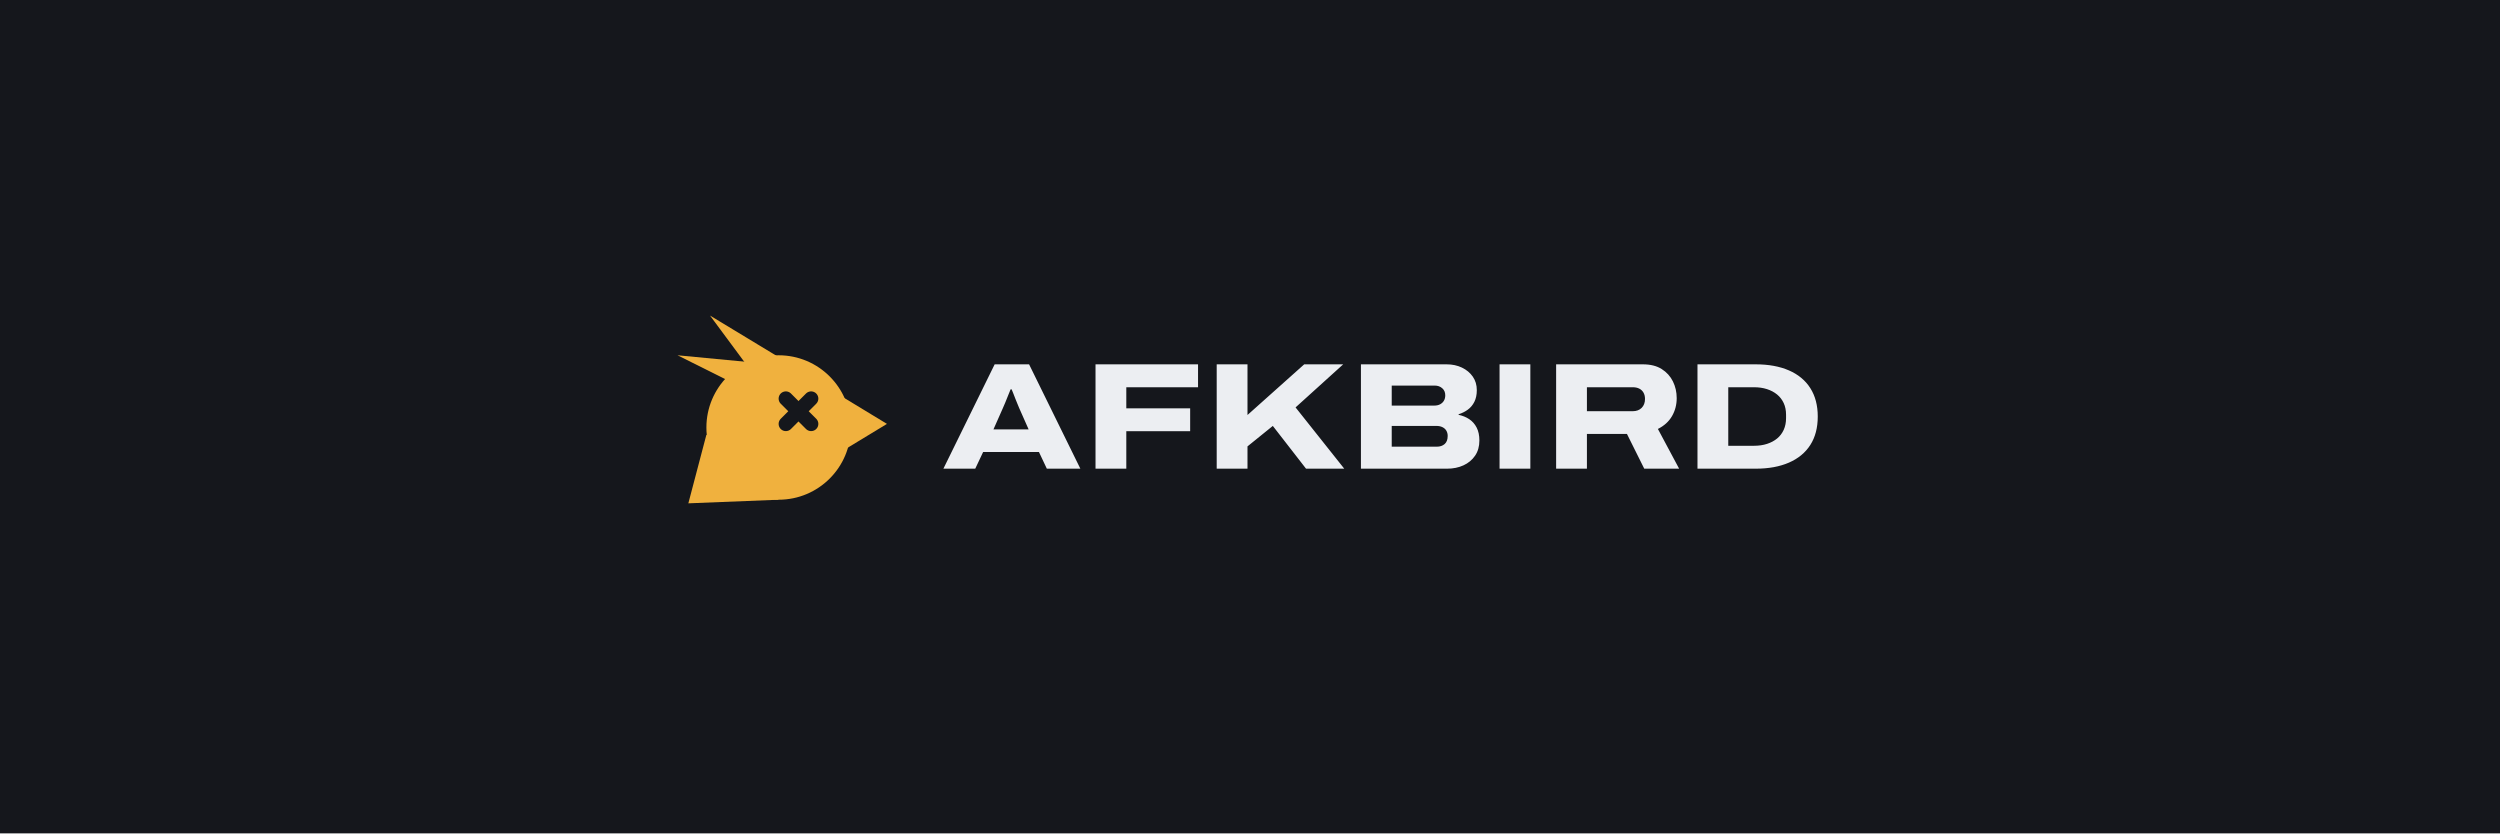
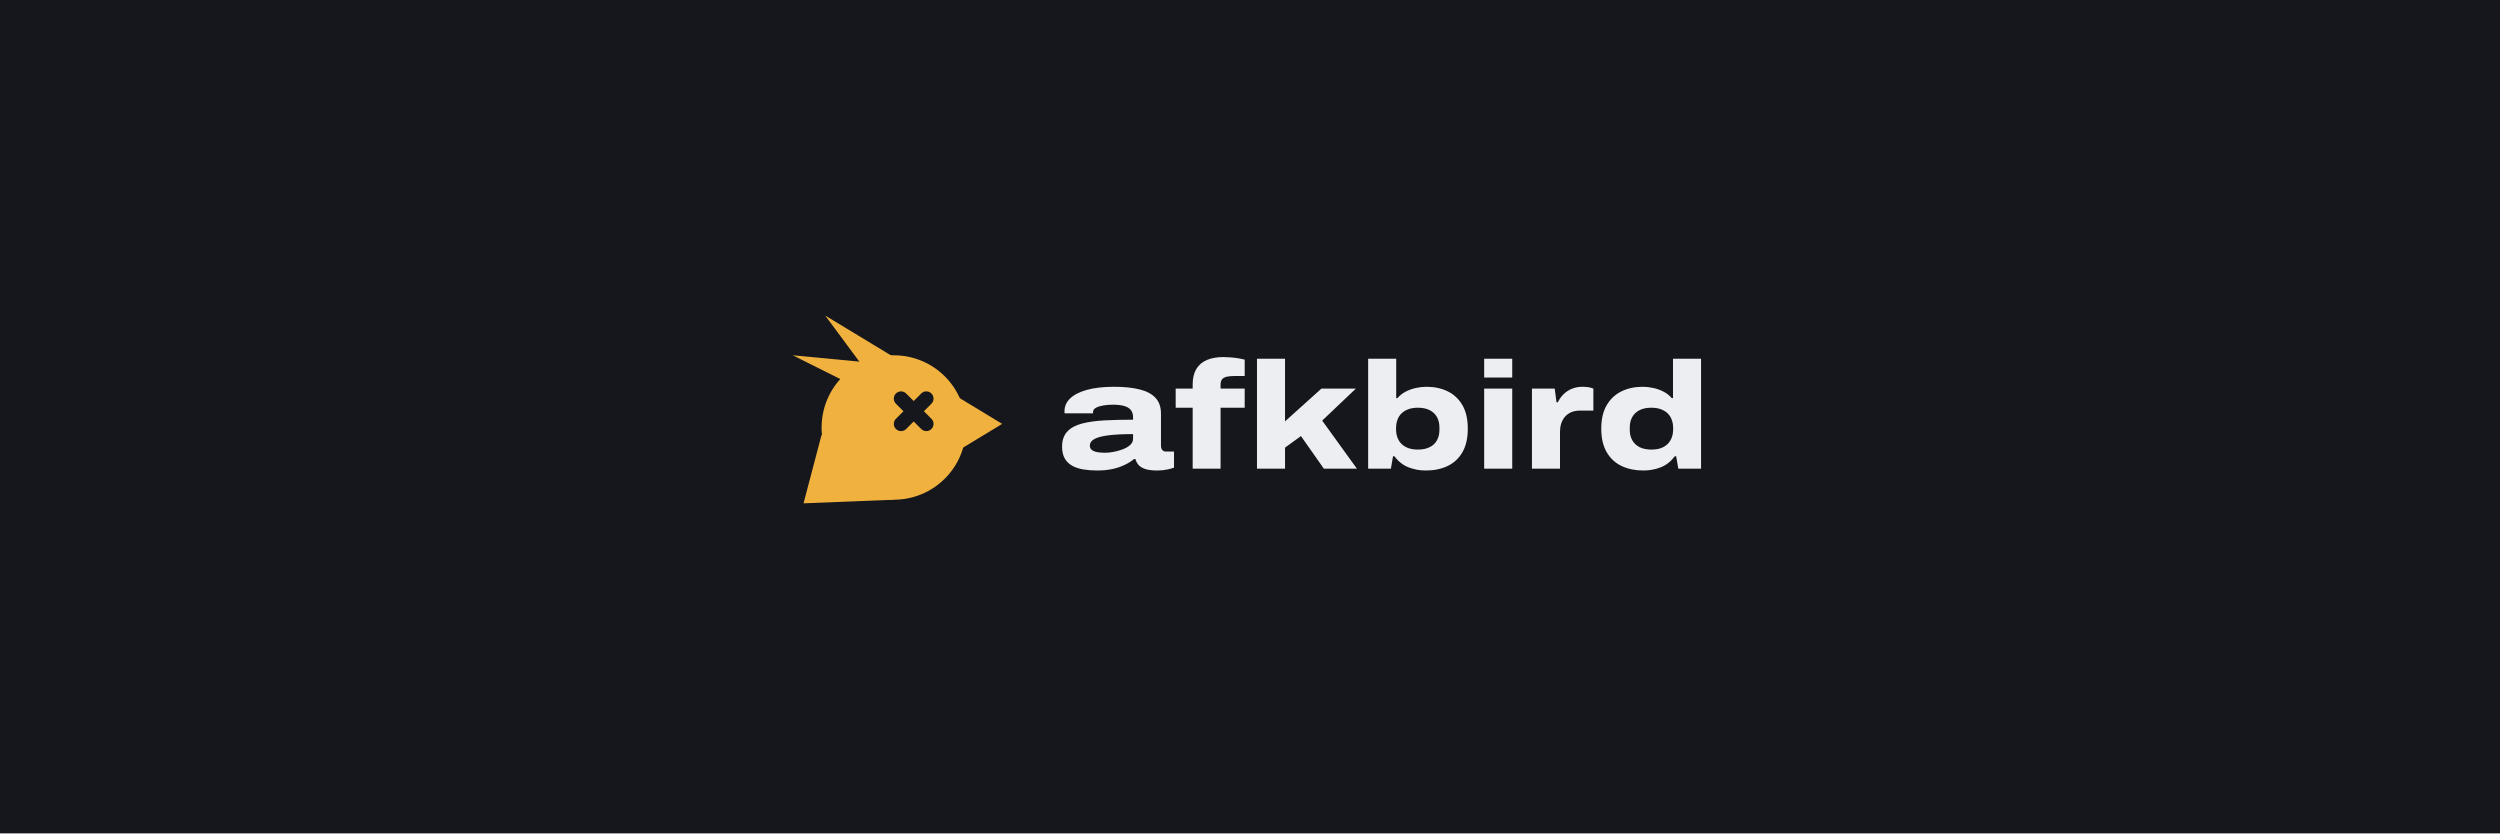
<svg xmlns="http://www.w3.org/2000/svg" viewBox="0 0 1500 500" width="1500" height="500">
  <rect width="1500" height="500" fill="#15171C" />
-   <g transform="translate(404.34 185.00) scale(1.08333)">
+   <g transform="translate(473.46 185.00) scale(1.08333)">
    <g transform="translate(0.00 0.00) scale(1)">
      <defs>
        <mask id="eye-xh" maskUnits="userSpaceOnUse" x="0" y="0" width="120" height="120">
          <rect width="120" height="120" fill="#fff" />
          <g stroke="#000" stroke-width="8" stroke-linecap="round">
            <path d="M62 50 L76 64" />
            <path d="M76 50 L62 64" />
          </g>
        </mask>
      </defs>
      <g mask="url(#eye-xh)" fill="#F0B13E">
        <circle cx="58" cy="66" r="40" />
        <path d="M90 47 L118 64 L90 81 Z" />
        <path d="M30 40 L2 26 L44 30 Z" />
        <path d="M40 31 L20 4 L58 27 Z" />
        <path d="M18 70 L8 108 L58 106 Z" />
      </g>
    </g>
-     <path fill="#ECEEF2" transform="translate(148 88.81)" d="M1.26 0.0 29.652 -57.792H48.72L77.112 0.0H58.548L54.18 -9.24H23.268L18.9 0.0ZM28.98 -21.756H48.468L43.26 -33.516Q42.924 -34.272 42.336 -35.742Q41.748 -37.212 41.076 -38.85Q40.404 -40.488 39.9 -41.874Q39.396 -43.26 39.06 -43.932H38.472Q37.884 -42.42 37.044 -40.404Q36.204 -38.388 35.49 -36.54Q34.776 -34.692 34.188 -33.516ZM85.512 0.0V-57.792H142.296V-45.108H102.564V-33.432H137.928V-20.748H102.564V0.0ZM152.628 0.0V-57.792H169.68V-29.736L201.096 -57.792H222.684L196.308 -33.936L223.272 0.0H202.104L183.708 -23.688L169.68 -12.348V0.0ZM232.512 0.0V-57.792H279.972Q284.676 -57.792 288.456 -55.986Q292.236 -54.18 294.462 -50.988Q296.688 -47.796 296.688 -43.512Q296.688 -39.732 295.344 -37.044Q294.0 -34.356 291.69 -32.676Q289.38 -30.996 286.608 -30.156V-29.82Q289.884 -29.148 292.488 -27.426Q295.092 -25.704 296.604 -22.764Q298.116 -19.824 298.116 -15.624Q298.116 -10.668 295.722 -7.182Q293.328 -3.696 289.296 -1.848Q285.264 0.0 280.224 0.0ZM249.564 -12.18H274.512Q277.2 -12.18 278.88 -13.65Q280.56 -15.12 280.56 -18.144Q280.56 -19.74 279.846 -21.0Q279.132 -22.26 277.704 -22.974Q276.276 -23.688 274.26 -23.688H249.564ZM249.564 -34.944H273.084Q275.016 -34.944 276.36 -35.658Q277.704 -36.372 278.46 -37.632Q279.216 -38.892 279.216 -40.656Q279.216 -43.092 277.536 -44.562Q275.856 -46.032 273.336 -46.032H249.564ZM309.288 0.0V-57.792H326.34V0.0ZM340.62 0.0V-57.792H388.668Q394.968 -57.792 399.084 -55.188Q403.2 -52.584 405.3 -48.342Q407.4 -44.1 407.4 -39.06Q407.4 -33.6 404.796 -29.106Q402.192 -24.612 396.984 -22.008L408.744 0.0H389.424L379.848 -19.236H357.672V0.0ZM357.672 -31.836H383.04Q386.148 -31.836 387.996 -33.684Q389.844 -35.532 389.844 -38.64Q389.844 -40.656 389.004 -42.126Q388.164 -43.596 386.652 -44.352Q385.14 -45.108 383.04 -45.108H357.672ZM418.908 0.0V-57.792H451.164Q461.832 -57.792 469.56 -54.432Q477.288 -51.072 481.404 -44.604Q485.52 -38.136 485.52 -28.896Q485.52 -19.572 481.404 -13.146Q477.288 -6.72 469.56 -3.36Q461.832 0.0 451.164 0.0ZM435.96 -12.684H450.156Q454.188 -12.684 457.422 -13.734Q460.656 -14.784 463.008 -16.716Q465.36 -18.648 466.662 -21.504Q467.964 -24.36 467.964 -27.972V-29.904Q467.964 -33.516 466.662 -36.33Q465.36 -39.144 463.008 -41.076Q460.656 -43.008 457.422 -44.058Q454.188 -45.108 450.156 -45.108H435.96Z" />
+     <path fill="#ECEEF2" transform="translate(148 88.81)" d="M22.68 1.008Q18.564 1.008 14.994 0.42Q11.424 -0.168 8.778 -1.638Q6.132 -3.108 4.662 -5.67Q3.192 -8.232 3.192 -12.18Q3.192 -17.472 6.048 -20.538Q8.904 -23.604 14.196 -24.99Q19.488 -26.376 26.67 -26.754Q33.852 -27.132 42.504 -27.132V-28.476Q42.504 -31.08 41.202 -32.592Q39.9 -34.104 37.422 -34.776Q34.944 -35.448 31.248 -35.448Q28.56 -35.448 26.04 -35.028Q23.52 -34.608 21.924 -33.726Q20.328 -32.844 20.328 -31.332V-30.66H4.62Q4.536 -30.996 4.536 -31.248Q4.536 -31.5 4.536 -31.92Q4.536 -35.868 7.644 -38.892Q10.752 -41.916 16.884 -43.638Q23.016 -45.36 32.004 -45.36Q40.404 -45.36 46.2 -43.89Q51.996 -42.42 54.978 -39.186Q57.96 -35.952 57.96 -30.492V-12.768Q57.96 -11.34 58.632 -10.416Q59.304 -9.492 60.732 -9.492H65.184V-0.588Q64.008 -0.084 61.404 0.462Q58.8 1.008 55.86 1.008Q51.744 1.008 49.224 0.168Q46.704 -0.672 45.486 -2.142Q44.268 -3.612 43.764 -5.376H43.092Q40.74 -3.444 37.59 -1.974Q34.44 -0.504 30.744 0.252Q27.048 1.008 22.68 1.008ZM27.048 -8.82Q28.98 -8.82 31.542 -9.282Q34.104 -9.744 36.624 -10.668Q39.144 -11.592 40.824 -13.062Q42.504 -14.532 42.504 -16.632V-19.152Q34.188 -19.152 28.896 -18.48Q23.604 -17.808 21.084 -16.422Q18.564 -15.036 18.564 -12.852Q18.564 -11.172 19.782 -10.29Q21.0 -9.408 22.974 -9.114Q24.948 -8.82 27.048 -8.82ZM75.516 0.0V-33.768H66.108V-44.352H75.516V-46.704Q75.516 -51.912 77.574 -55.272Q79.632 -58.632 83.454 -60.228Q87.276 -61.824 92.484 -61.824Q94.248 -61.824 96.39 -61.656Q98.532 -61.488 100.632 -61.152Q102.732 -60.816 104.328 -60.396V-51.324H98.784Q94.332 -51.324 92.652 -50.274Q90.972 -49.224 90.972 -46.704V-44.352H104.328V-33.768H90.972V0.0ZM111.132 0.0V-60.9H126.672V-26.208L146.832 -44.352H165.9L147.252 -26.628L166.488 0.0H148.176L135.492 -18.06L126.672 -11.676V0.0ZM204.624 1.008Q199.584 1.008 195.048 -0.756Q190.512 -2.52 187.236 -6.888H186.48L185.304 0.0H172.704V-60.9H188.244V-39.06H188.916Q190.764 -41.244 193.41 -42.63Q196.056 -44.016 199.08 -44.688Q202.104 -45.36 205.044 -45.36Q211.596 -45.36 216.762 -42.84Q221.928 -40.32 224.91 -35.196Q227.892 -30.072 227.892 -22.176Q227.892 -14.28 224.91 -9.114Q221.928 -3.948 216.678 -1.47Q211.428 1.008 204.624 1.008ZM200.172 -10.584Q204.12 -10.584 206.808 -11.928Q209.496 -13.272 210.84 -15.75Q212.184 -18.228 212.184 -21.42V-22.848Q212.184 -26.124 210.84 -28.56Q209.496 -30.996 206.85 -32.382Q204.204 -33.768 200.256 -33.768Q197.232 -33.768 194.964 -32.928Q192.696 -32.088 191.184 -30.618Q189.672 -29.148 188.916 -27.048Q188.16 -24.948 188.16 -22.428V-21.84Q188.16 -18.48 189.504 -15.96Q190.848 -13.44 193.536 -12.012Q196.224 -10.584 200.172 -10.584ZM236.964 -50.484V-60.9H252.504V-50.484ZM236.964 0.0V-44.352H252.504V0.0ZM263.424 0.0V-44.352H276.024L277.032 -36.792H277.788Q279.048 -39.48 281.106 -41.412Q283.164 -43.344 285.768 -44.352Q288.372 -45.36 291.312 -45.36Q292.992 -45.36 294.546 -45.15Q296.1 -44.94 297.444 -44.352V-32.172H290.052Q287.112 -32.172 285.012 -31.206Q282.912 -30.24 281.568 -28.602Q280.224 -26.964 279.594 -24.906Q278.964 -22.848 278.964 -20.496V0.0ZM325.08 1.008Q318.36 1.008 313.11 -1.47Q307.86 -3.948 304.836 -9.114Q301.812 -14.28 301.812 -22.176Q301.812 -30.072 304.836 -35.196Q307.86 -40.32 313.026 -42.84Q318.192 -45.36 324.744 -45.36Q327.684 -45.36 330.708 -44.688Q333.732 -44.016 336.378 -42.63Q339.024 -41.244 340.872 -39.06H341.544V-60.9H357.084V0.0H344.484L343.308 -6.888H342.552Q339.276 -2.52 334.74 -0.756Q330.204 1.008 325.08 1.008ZM329.616 -10.584Q333.648 -10.584 336.294 -12.012Q338.94 -13.44 340.284 -15.96Q341.628 -18.48 341.628 -21.84V-22.428Q341.628 -24.948 340.872 -27.048Q340.116 -29.148 338.604 -30.618Q337.092 -32.088 334.824 -32.928Q332.556 -33.768 329.532 -33.768Q325.584 -33.768 322.938 -32.382Q320.292 -30.996 318.948 -28.56Q317.604 -26.124 317.604 -22.848V-21.42Q317.604 -18.228 318.99 -15.75Q320.376 -13.272 323.022 -11.928Q325.668 -10.584 329.616 -10.584Z" />
  </g>
</svg>
